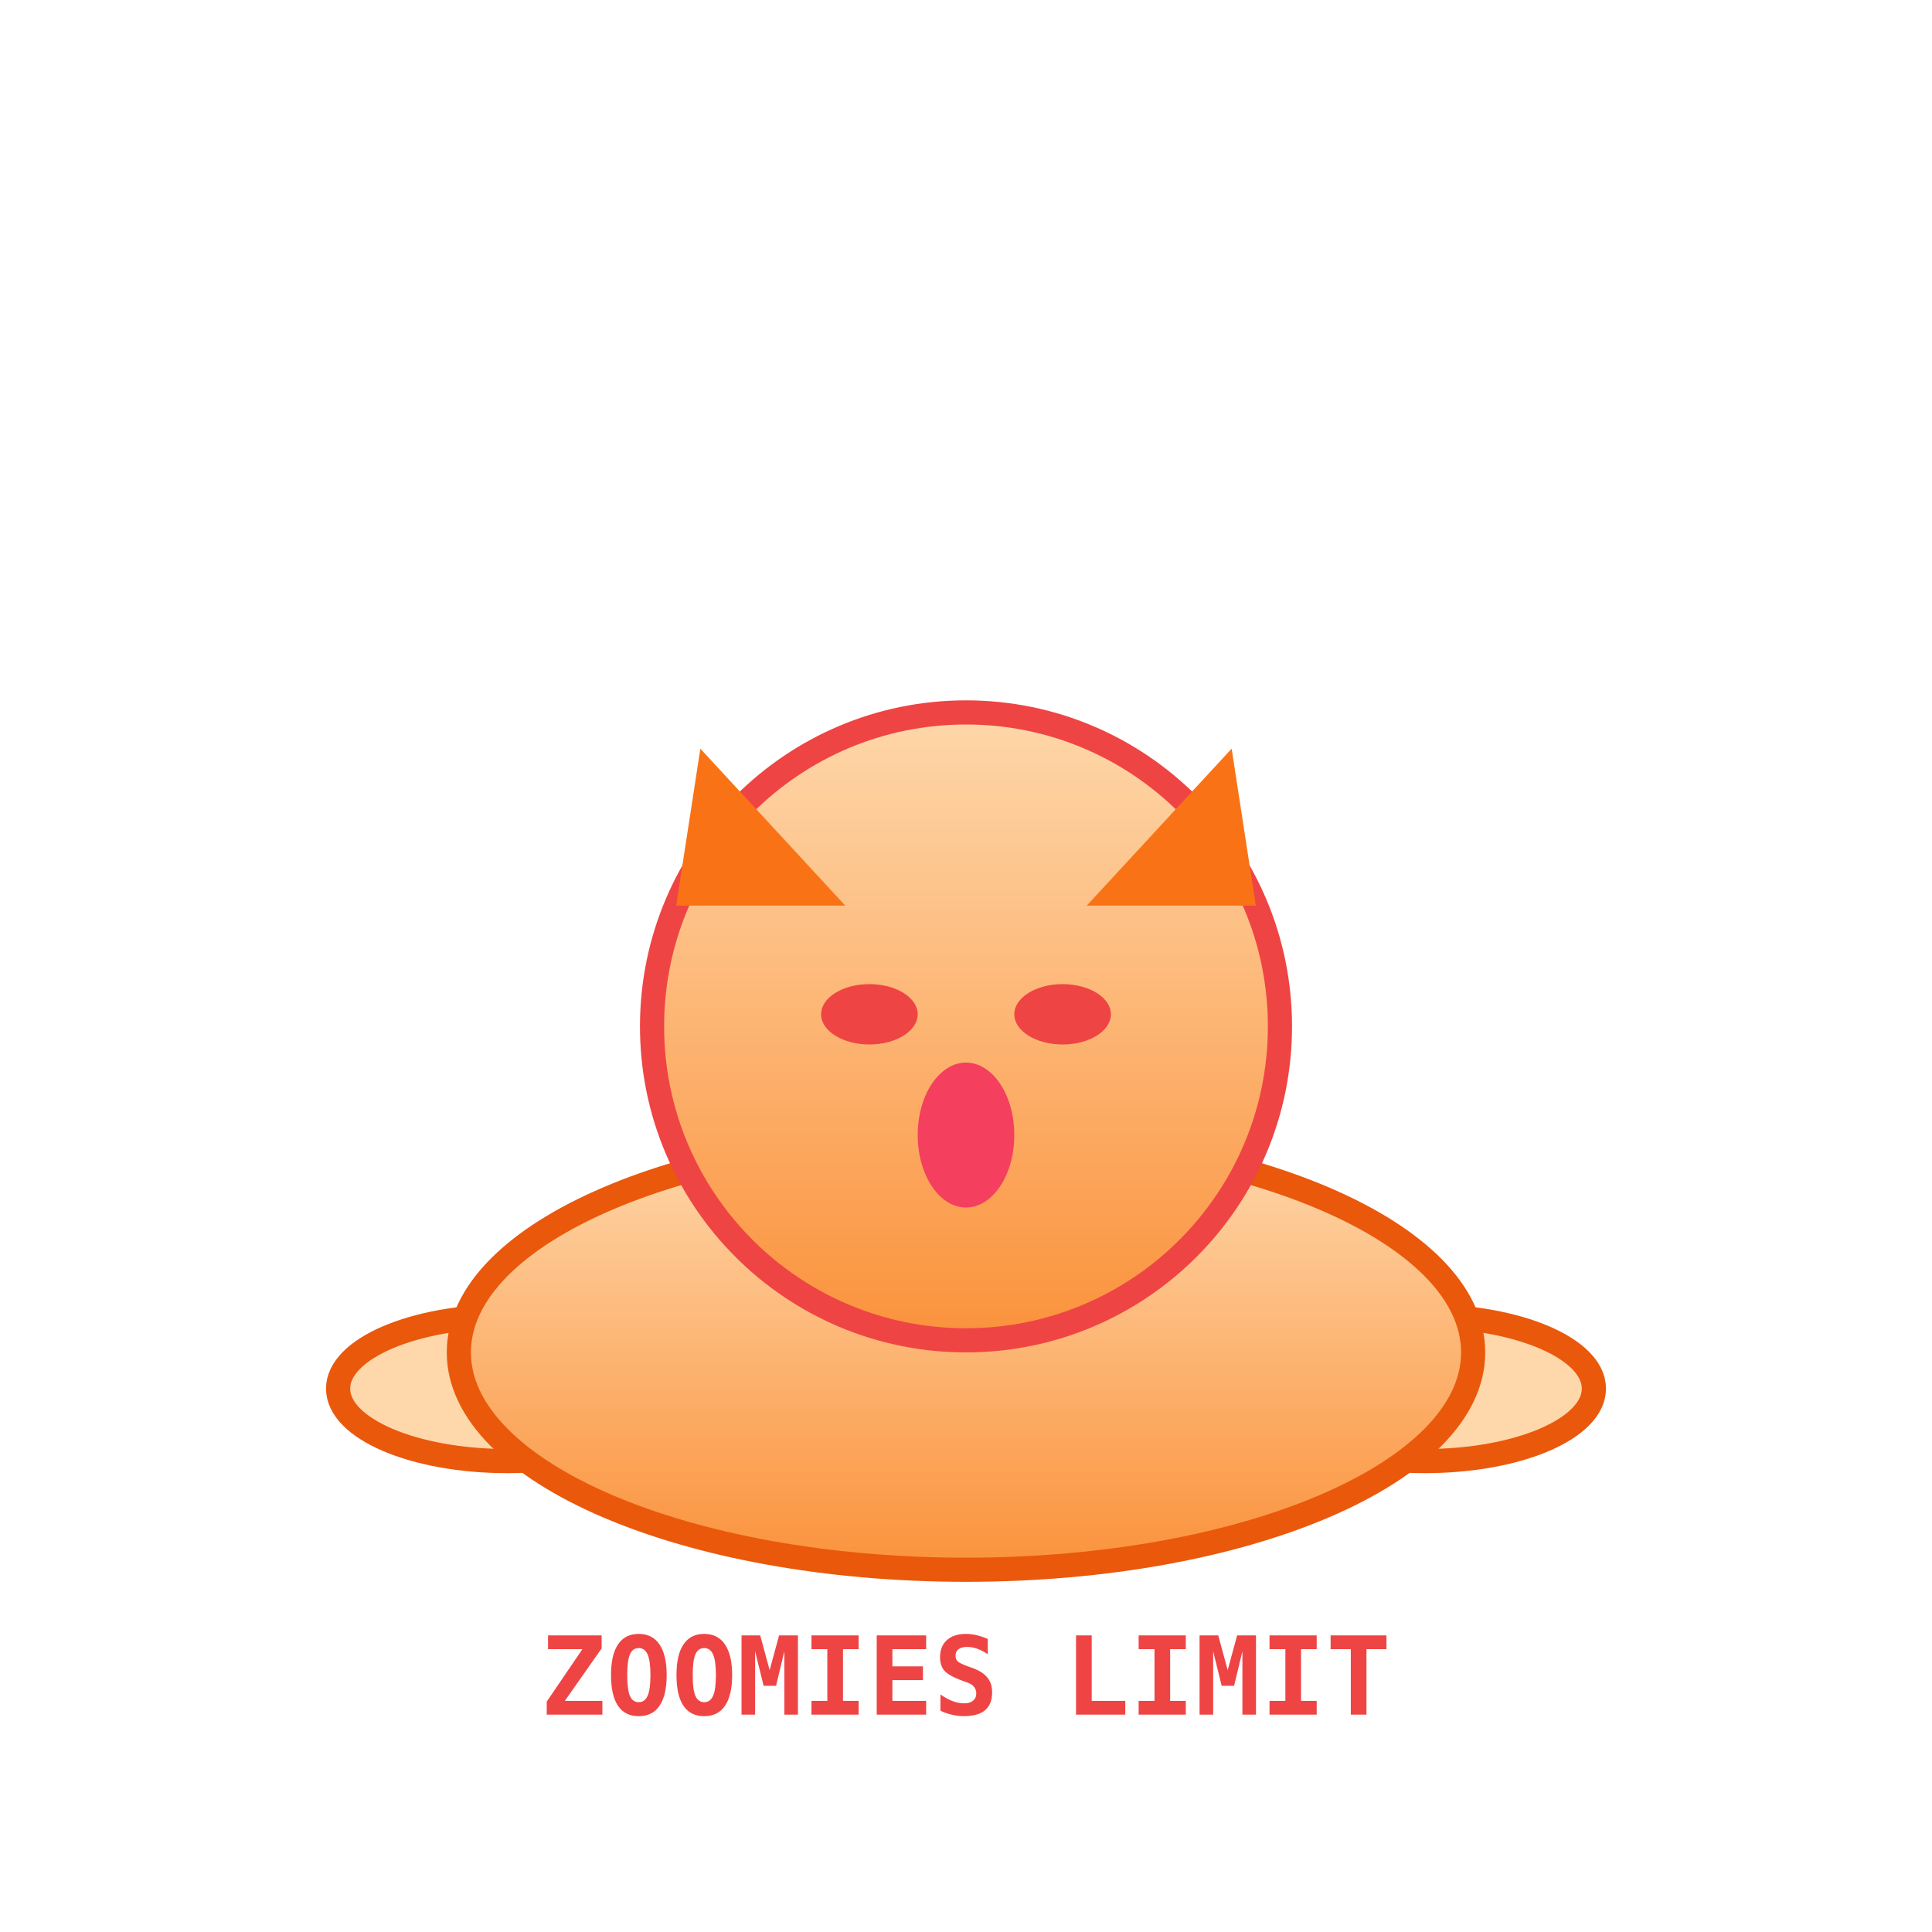
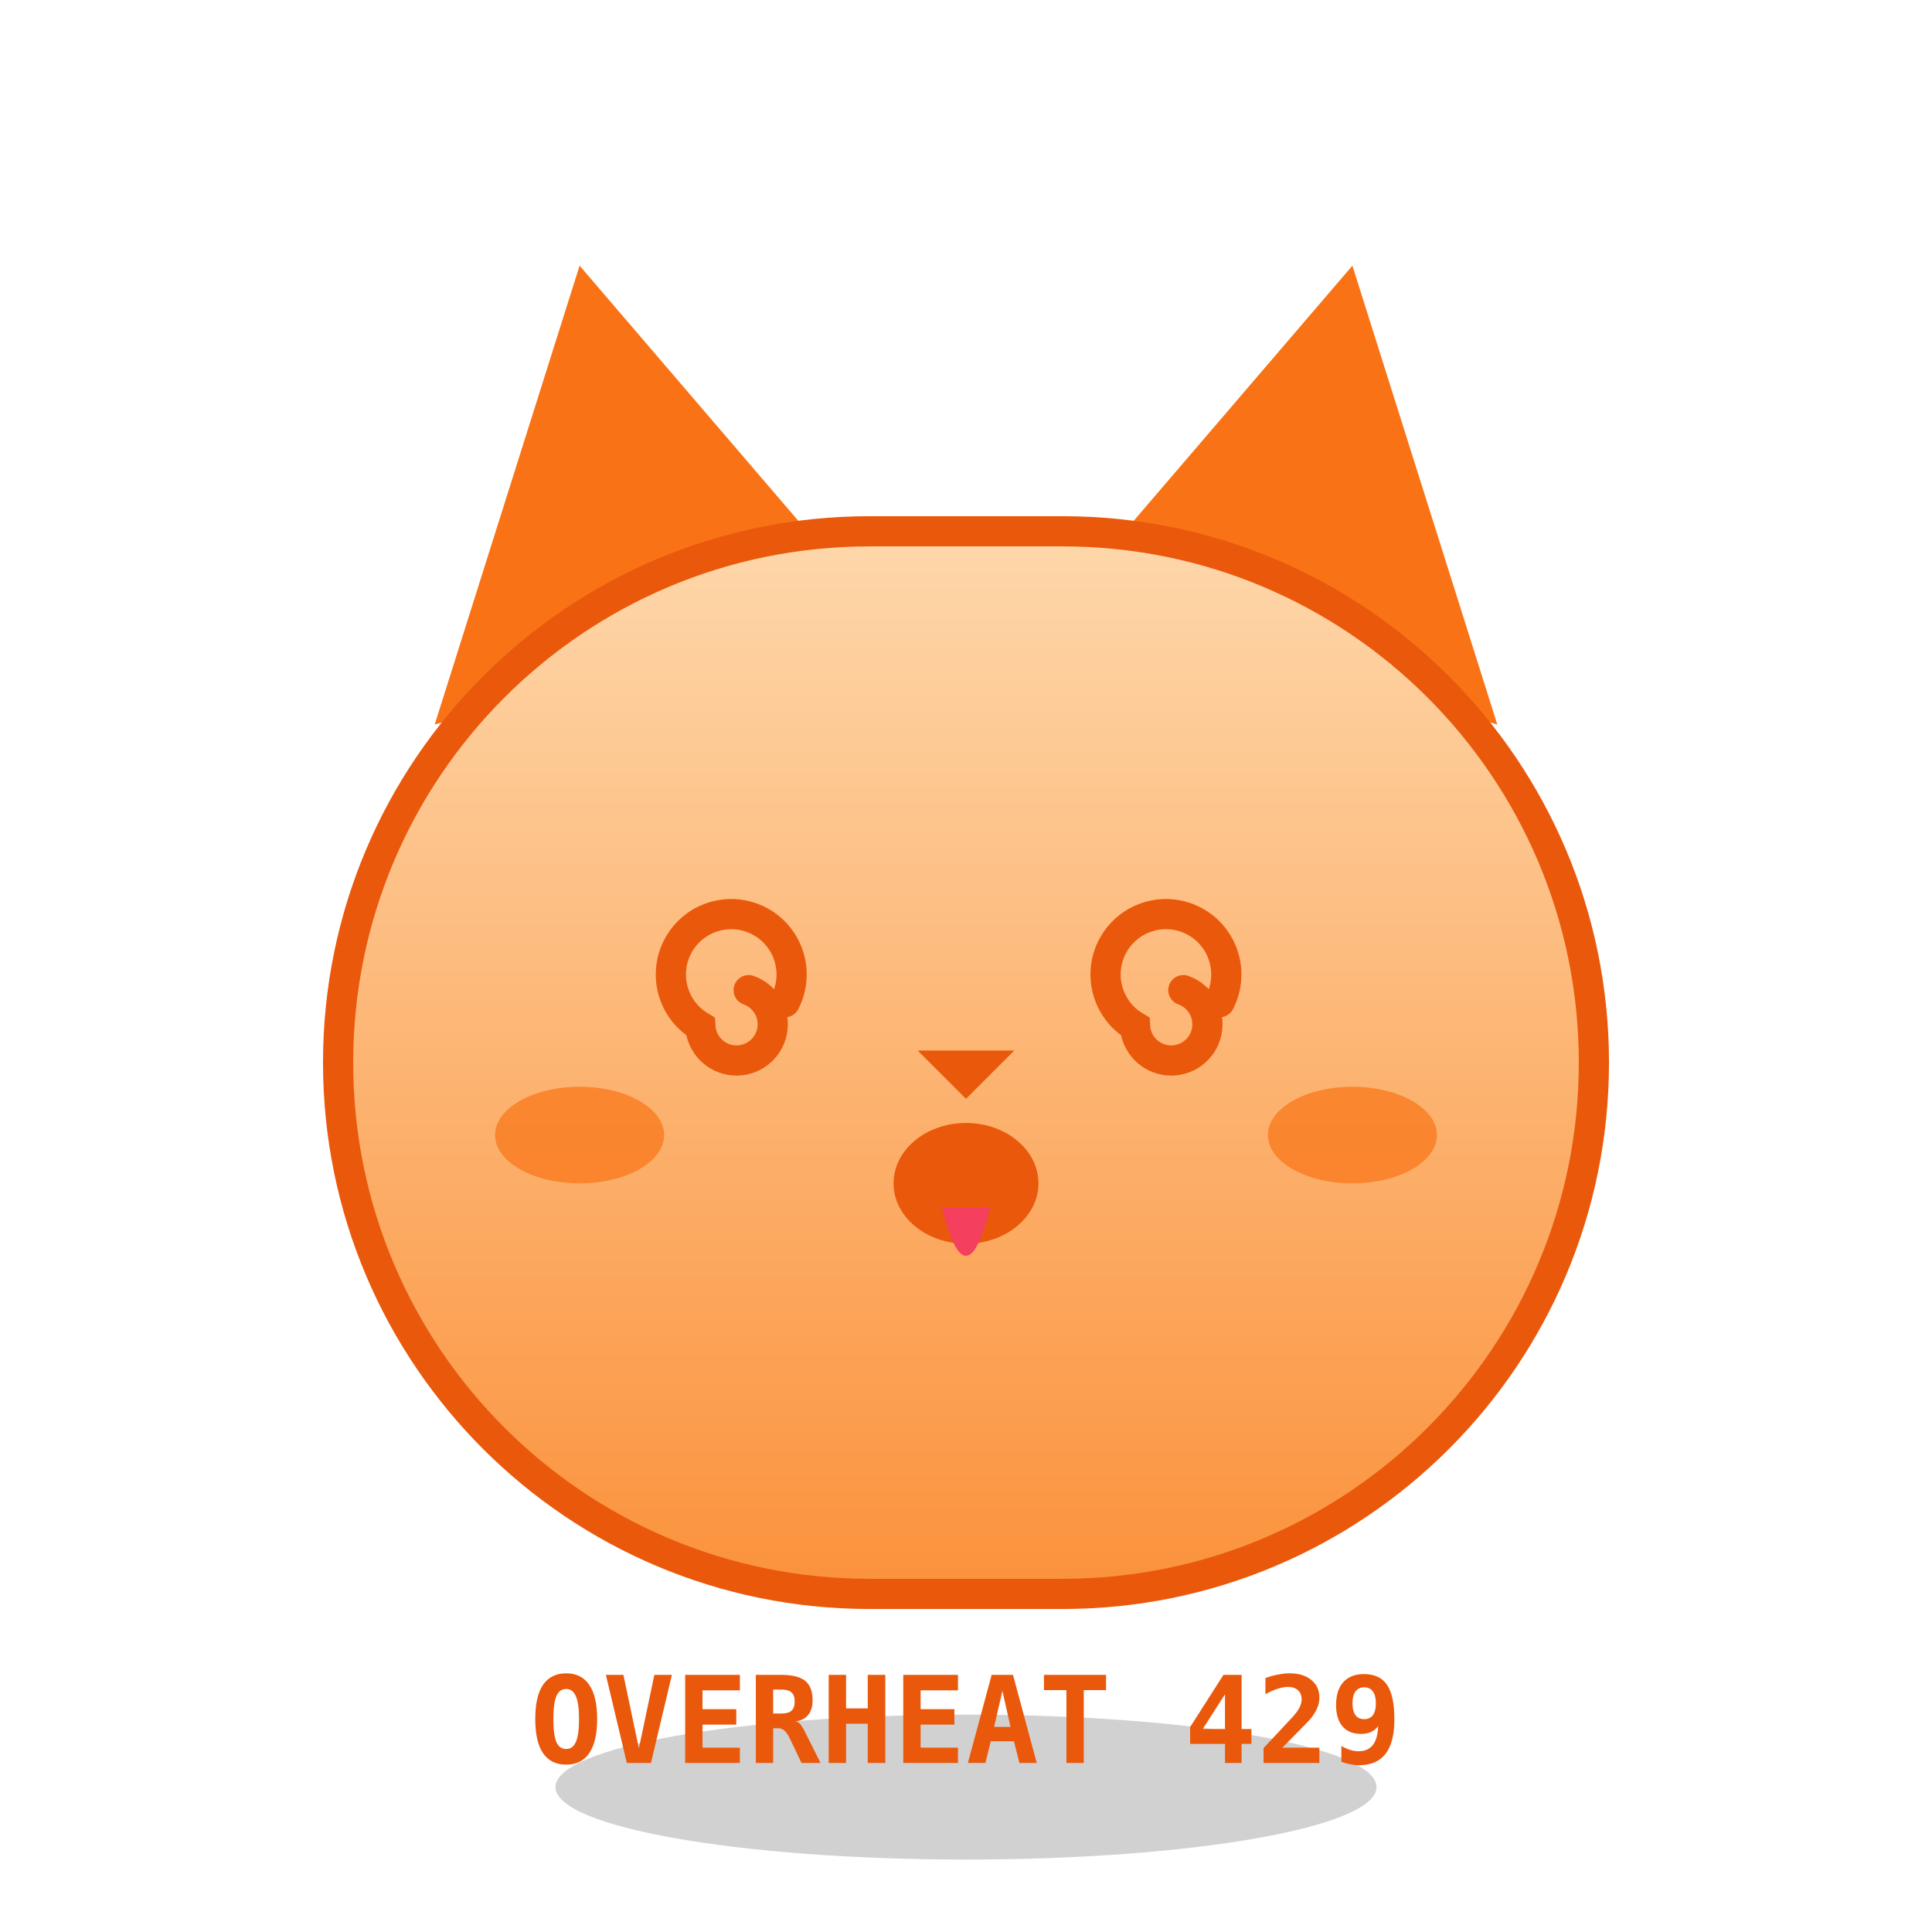
<svg xmlns="http://www.w3.org/2000/svg" viewBox="0 0 160 160" width="100%" height="100%">
  <defs>
-     <linearGradient id="cat-grad" x1="0%" y1="0%" x2="0%" y2="100%">
+     <linearGradient id="cat-fur-hot" x1="0%" y1="0%" x2="0%" y2="100%">
      <stop offset="0%" stop-color="#fed7aa" />
      <stop offset="100%" stop-color="#fb923c" />
    </linearGradient>
  </defs>
  <style>
-     @keyframes zoomiesPanting {
-       0%, 100% { transform: translateY(0); }
-       50% { transform: translateY(2px) scaleY(0.97); }
+     @keyframes pantingBreath {
+       0%, 100% { transform: scale(1, 1); }
+       50% { transform: scale(1.05, 0.95); }
    }
-     .panting-cat { animation: zoomiesPanting 0.5s infinite; }
+     .head-pant { animation: pantingBreath 0.5s ease-in-out infinite; transform-origin: 80px 145px; }
  </style>
-   <g class="panting-cat">
-     <ellipse cx="42" cy="115" rx="14" ry="6" fill="#fed7aa" stroke="#ea580c" stroke-width="2" />
-     <ellipse cx="118" cy="115" rx="14" ry="6" fill="#fed7aa" stroke="#ea580c" stroke-width="2" />
-     <ellipse cx="80" cy="112" rx="42" ry="18" fill="url(#cat-grad)" stroke="#ea580c" stroke-width="2" />
-     <circle cx="80" cy="85" r="26" fill="url(#cat-grad)" stroke="#ef4444" stroke-width="2" />
-     <polygon points="58,62 70,75 56,75" fill="#f97316" />
-     <polygon points="102,62 104,75 90,75" fill="#f97316" />
-     <ellipse cx="72" cy="84" rx="4" ry="2.5" fill="#ef4444" />
-     <ellipse cx="88" cy="84" rx="4" ry="2.5" fill="#ef4444" />
-     <ellipse cx="80" cy="94" rx="4" ry="6" fill="#f43f5e" />
-     <text x="80" y="142" font-family="monospace" font-size="9" font-weight="bold" fill="#ef4444" text-anchor="middle">ZOOMIES LIMIT</text>
+   <ellipse cx="80" cy="148" rx="34" ry="6" fill="#000000" opacity="0.18" />
+   <g class="head-pant">
+     <polygon points="36,60 48,22 72,50" fill="#f97316" />
+     <polygon points="124,60 112,22 88,50" fill="#f97316" />
+     <rect x="28" y="44" width="104" height="88" rx="44" fill="url(#cat-fur-hot)" stroke="#ea580c" stroke-width="2.5" />
+     <path d="M 62 82 A 3 3 0 1 1 58 85 A 5 5 0 1 1 65 83" fill="none" stroke="#ea580c" stroke-width="2.5" stroke-linecap="round" />
+     <path d="M 98 82 A 3 3 0 1 1 94 85 A 5 5 0 1 1 101 83" fill="none" stroke="#ea580c" stroke-width="2.5" stroke-linecap="round" />
+     <polygon points="80,91 76,87 84,87" fill="#ea580c" />
+     <ellipse cx="80" cy="98" rx="6" ry="5" fill="#ea580c" />
+     <path d="M 78 100 Q 80 108 82 100 Z" fill="#f43f5e" />
+     <ellipse cx="48" cy="94" rx="7" ry="4" fill="#f97316" opacity="0.7" />
+     <ellipse cx="112" cy="94" rx="7" ry="4" fill="#f97316" opacity="0.7" />
  </g>
+   <text x="80" y="146" font-family="monospace" font-size="10" font-weight="bold" fill="#ea580c" text-anchor="middle">OVERHEAT 429</text>
</svg>
